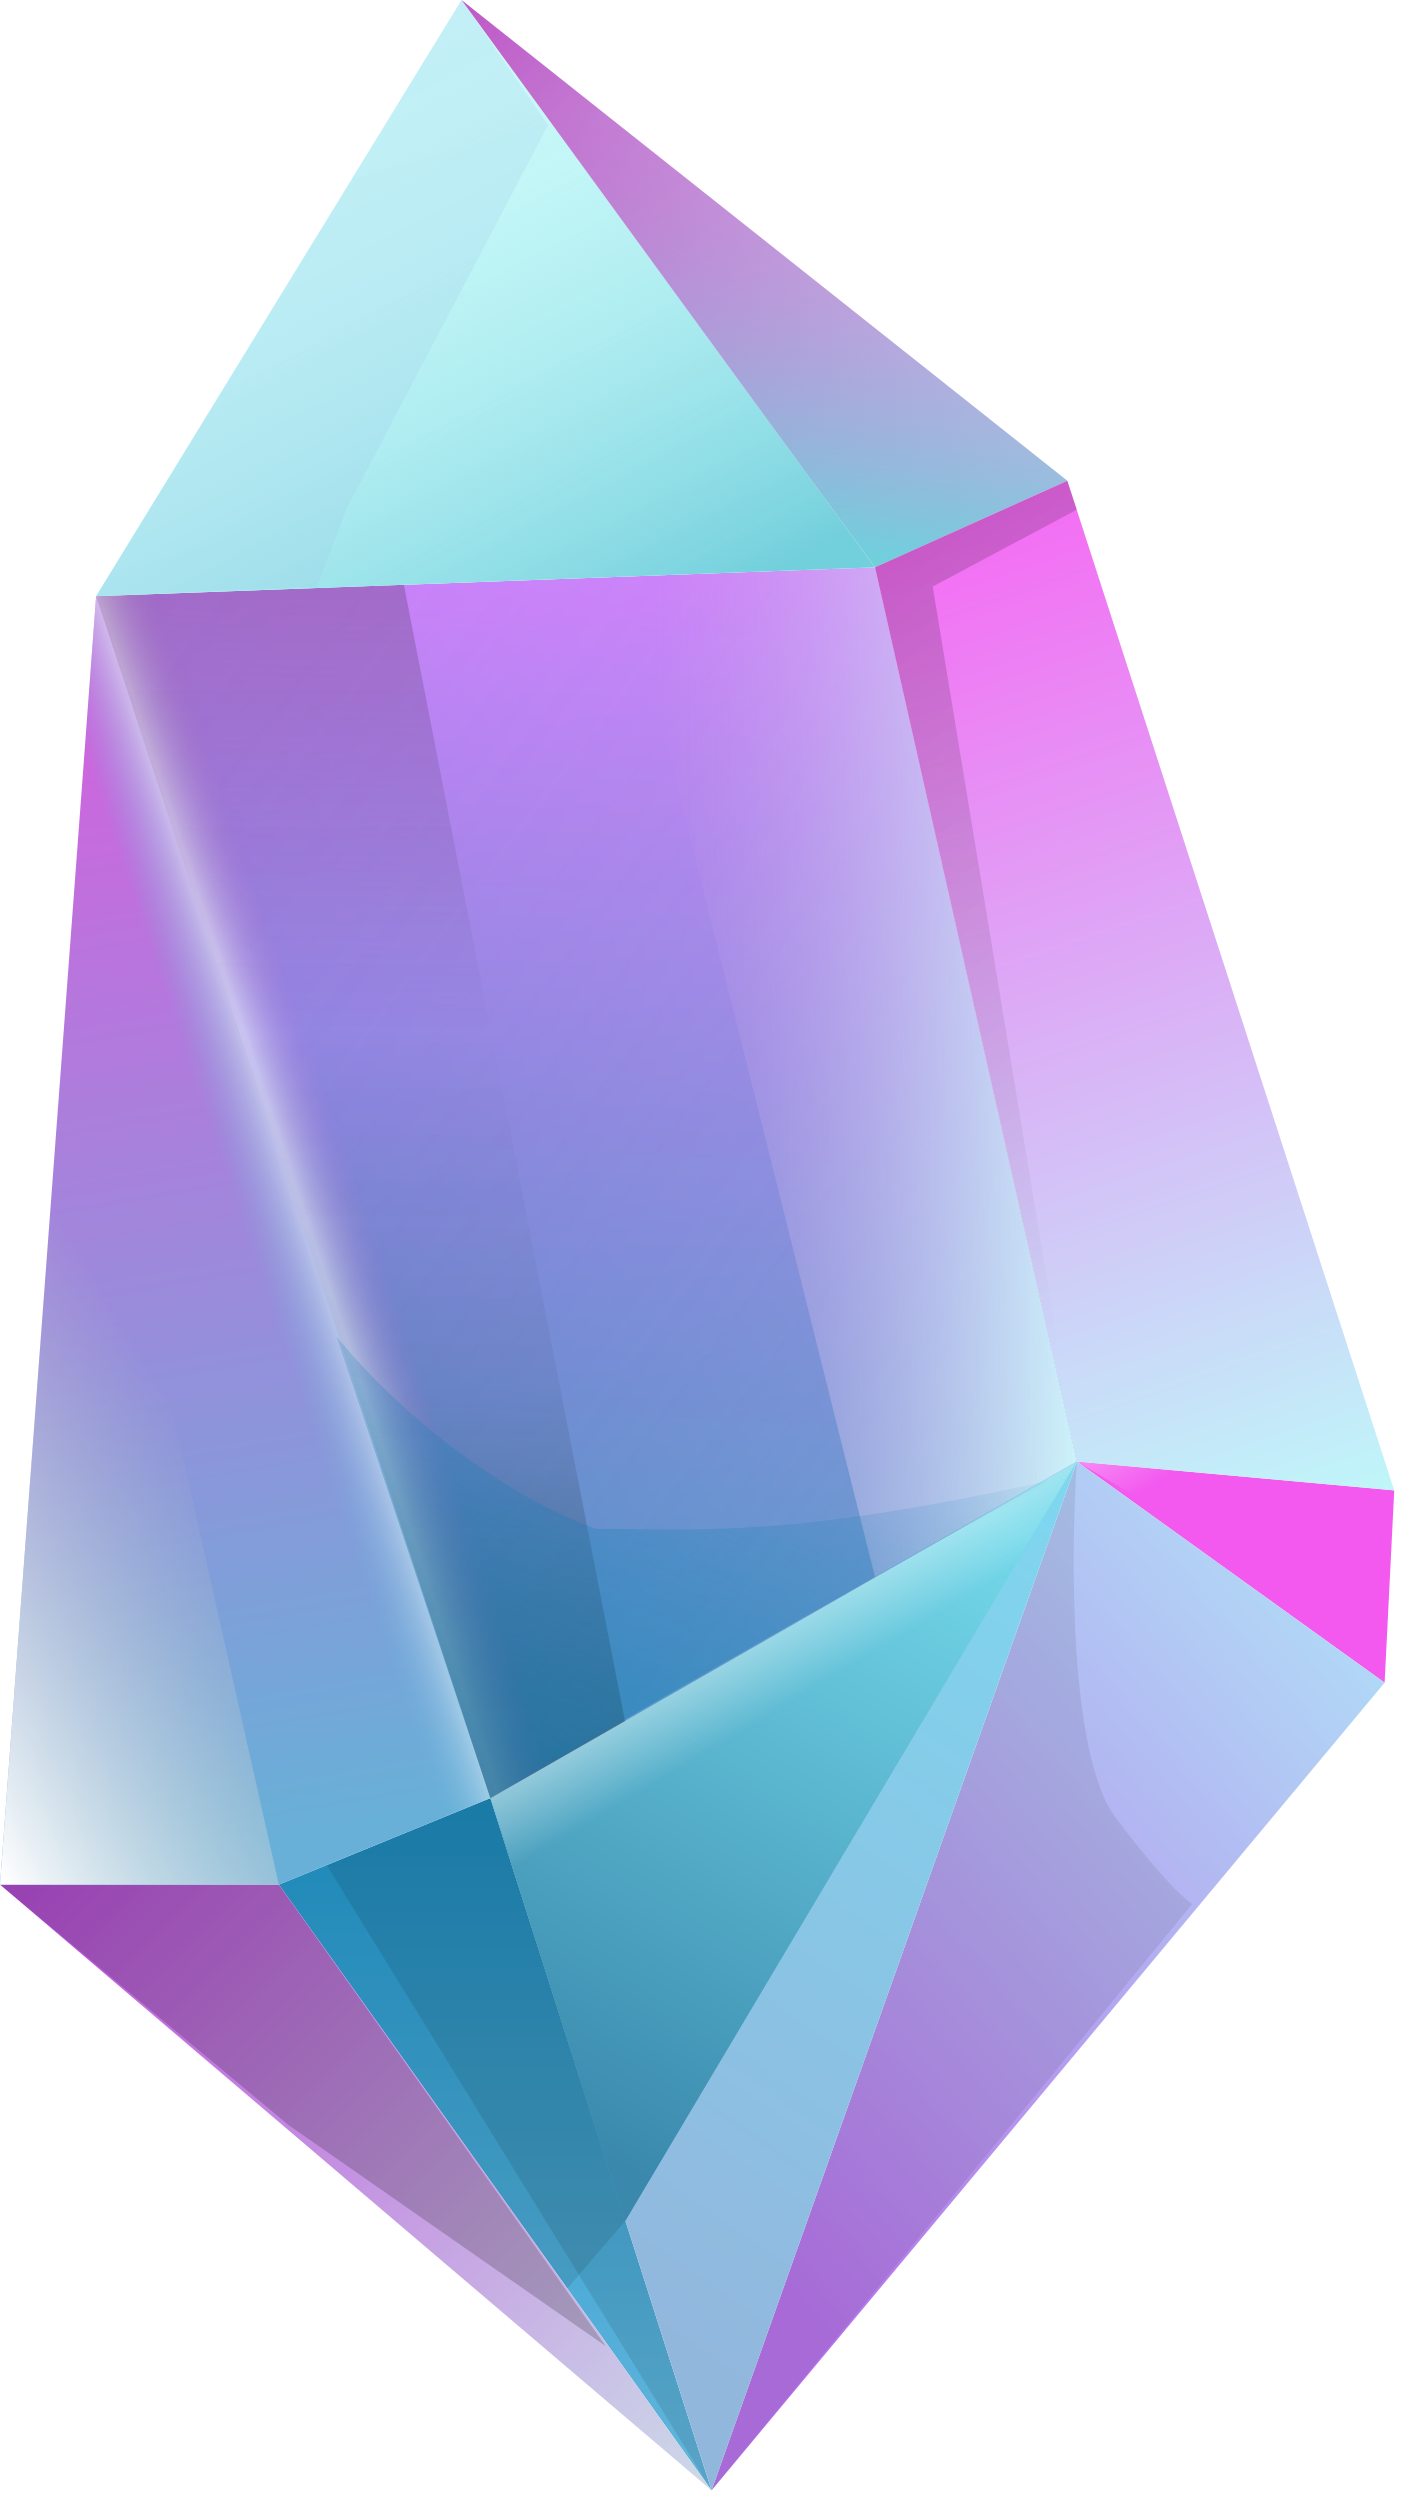
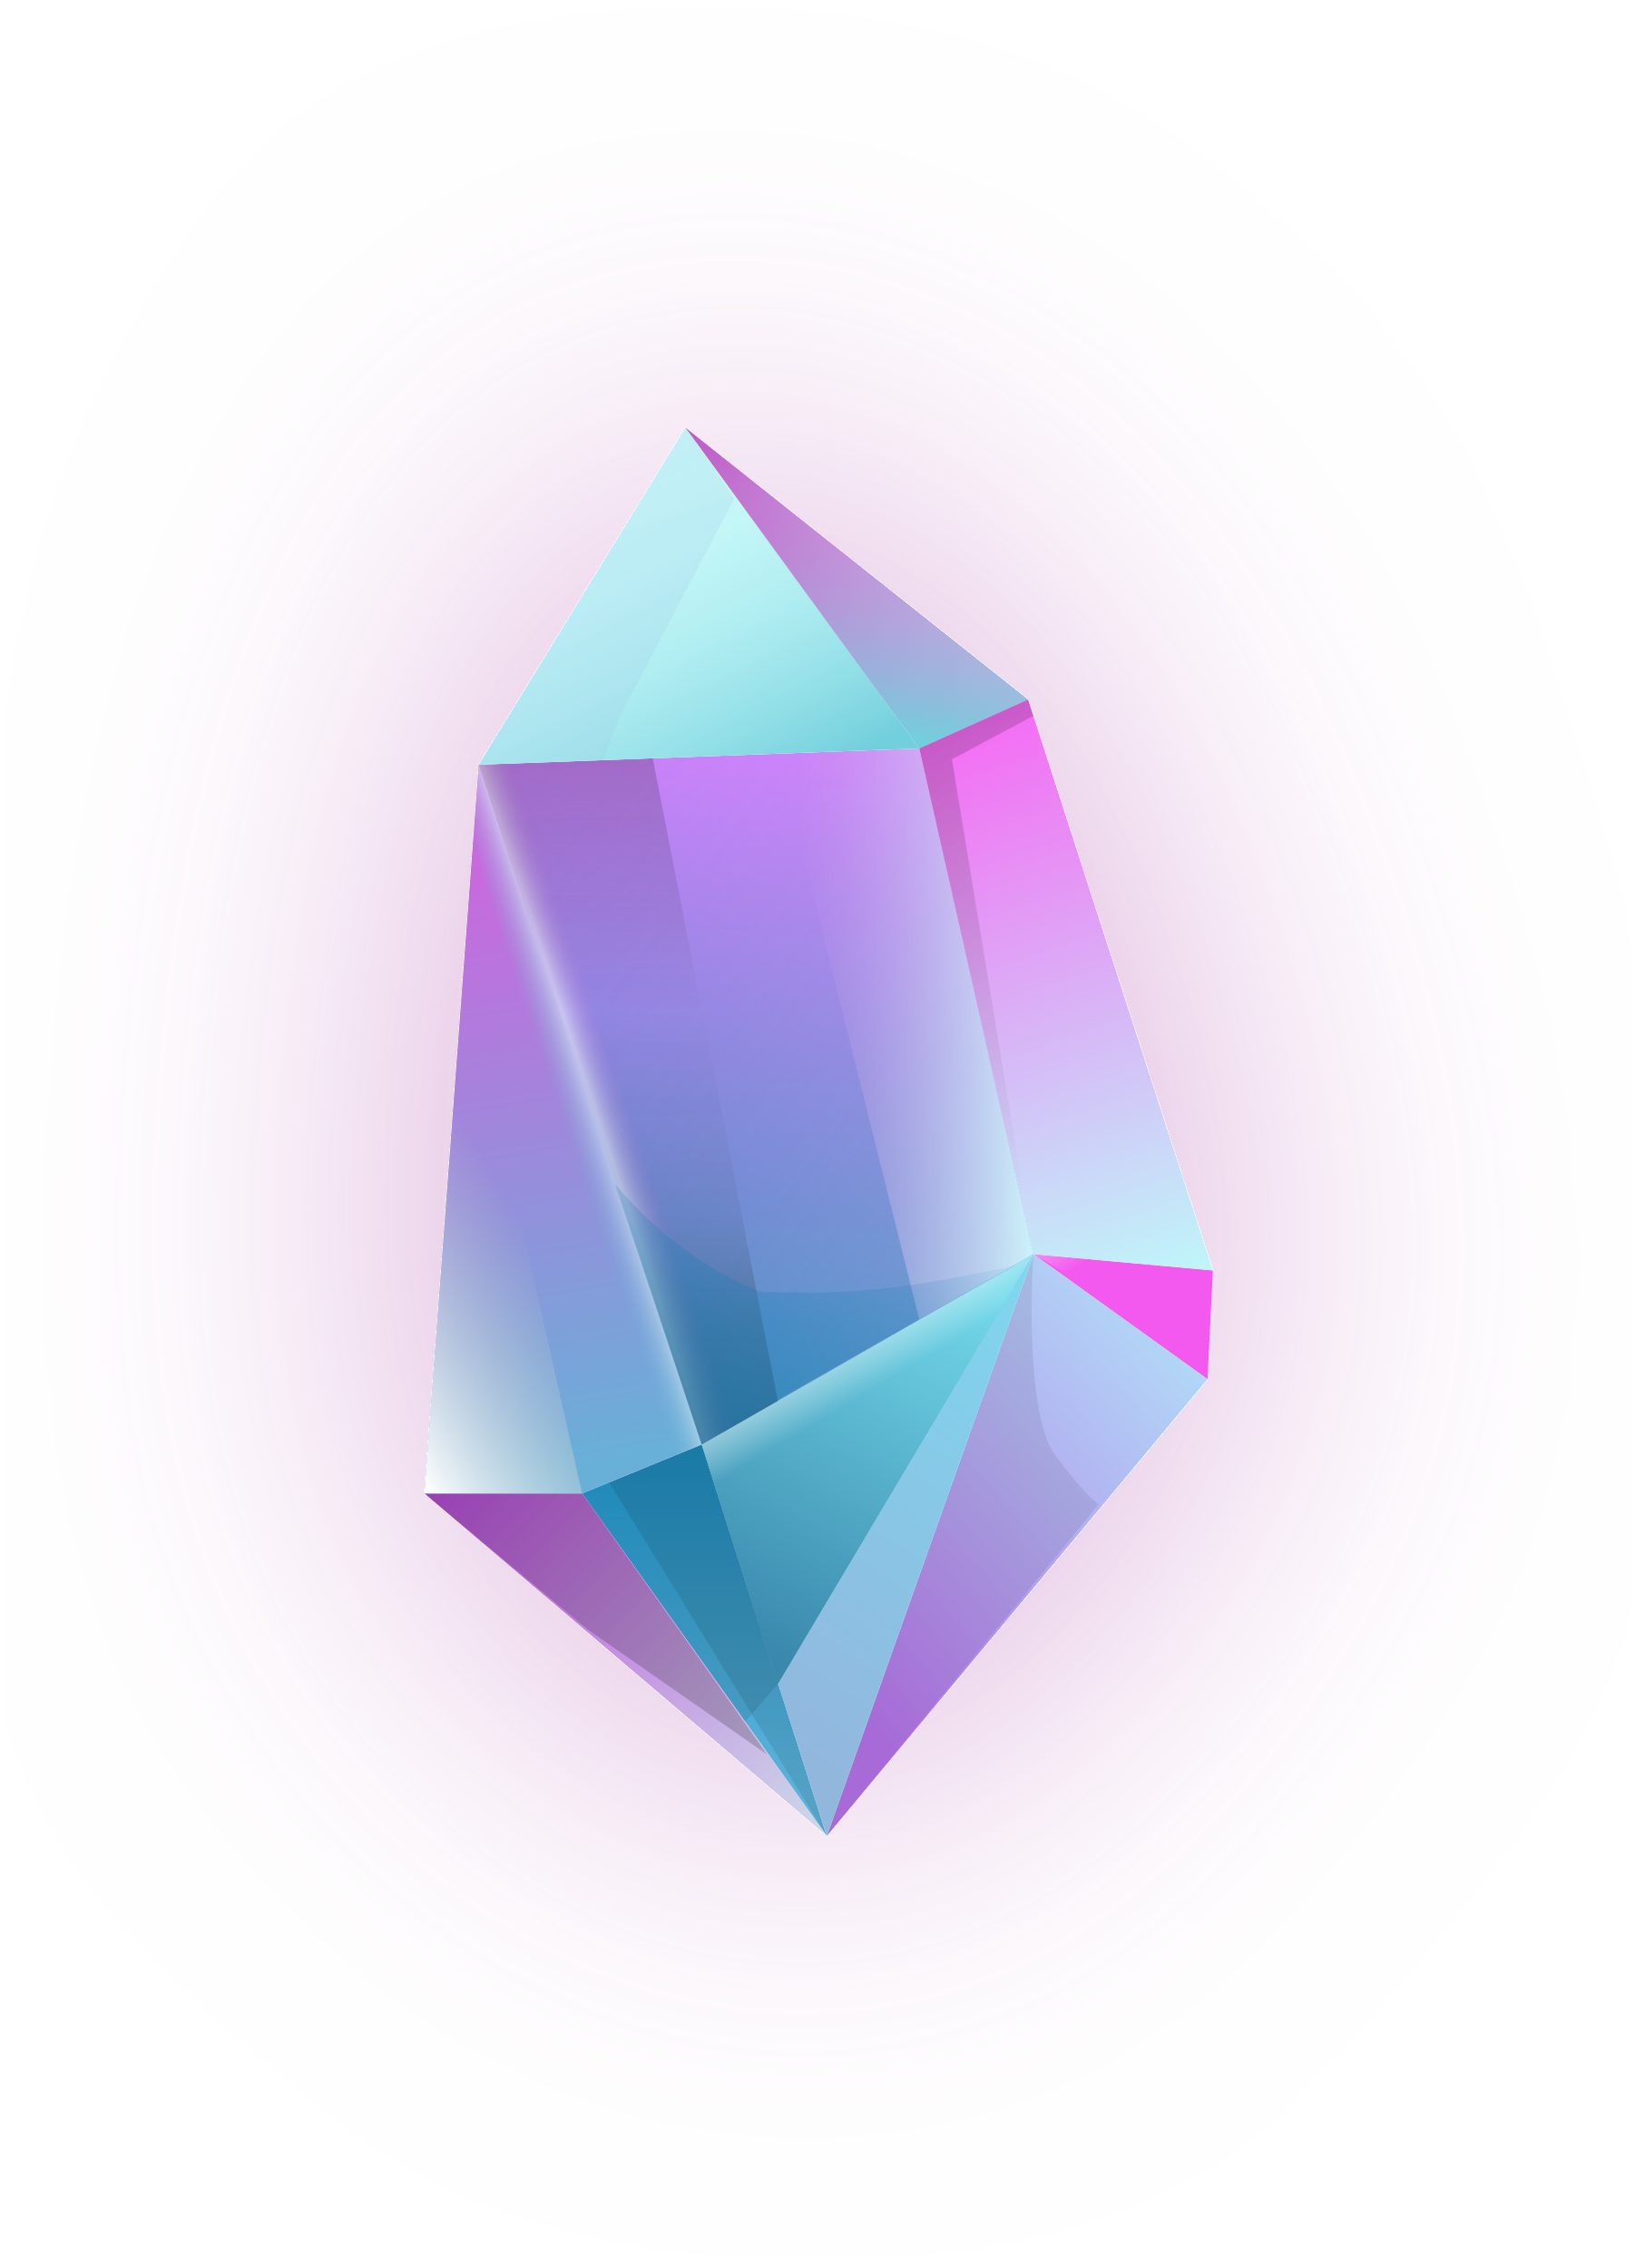
- <svg xmlns="http://www.w3.org/2000/svg" width="73" height="130" viewBox="0 0 73 130" fill="none">
-   <path d="M56 76L72.5 77.5L72 87.5L56 76Z" fill="#F359EF" />
-   <path d="M37 129.5L72 87.5L56 76L37 129.5Z" fill="url(#paint0_linear_147_376)" />
-   <path d="M58 94.5C55.6 91.3 55.667 80.833 56 76L37 129.5L62 99C61.667 98.833 60.4 97.7 58 94.5Z" fill="black" fill-opacity="0.08" />
-   <path d="M25.5 93.5L14.5 98L37 129.5L25.5 93.5Z" fill="url(#paint1_linear_147_376)" />
-   <path d="M25.5 93.5L17 97L37 129.5L25.5 93.5Z" fill="black" fill-opacity="0.1" />
-   <path d="M25.5 93.5L14.5 98L29.5 119L32.5 115.5L25.5 93.5Z" fill="black" fill-opacity="0.1" />
-   <path d="M56 76L25.5 93.5L37 129.5L56 76Z" fill="url(#paint2_linear_147_376)" />
-   <path d="M56 76L25.5 93.5L32.5 115.5L56 76Z" fill="url(#paint3_linear_147_376)" />
-   <path d="M56 76L25.5 93.5L32.5 115.5L56 76Z" fill="url(#paint4_linear_147_376)" />
-   <path d="M25.5 93.5L56 76L72.5 77.5L72 85.5L56 76L32.5 115L25.5 93.5Z" fill="url(#paint5_linear_147_376)" />
-   <path d="M14.5 98H0L37 129.5L14.5 98Z" fill="url(#paint6_linear_147_376)" />
-   <path d="M14.5 98H0L15 110.5L31.5 122L14.5 98Z" fill="black" fill-opacity="0.19" />
-   <path d="M0 98L5 31L25.5 93.5L14.5 98H0Z" fill="url(#paint7_linear_147_376)" />
-   <path d="M0 98L5 31L25.5 93.5L14.5 98H0Z" fill="url(#paint8_linear_147_376)" />
-   <path d="M14.5 98H0L3.619 49.5L14.5 98Z" fill="url(#paint9_linear_147_376)" />
-   <path d="M45.5 29.5L5 31L25.5 93.5L56 76L45.5 29.5Z" fill="url(#paint10_linear_147_376)" />
-   <path d="M45.5 29.5L5 31L25.5 93.5L56 76L45.5 29.5Z" fill="url(#paint11_linear_147_376)" />
-   <path d="M45.5 29.5L5 31L25.5 93.5L56 76L45.5 29.5Z" fill="url(#paint12_linear_147_376)" />
-   <path d="M45.5 29.5L32.5 30L45.5 82L56 76L45.5 29.5Z" fill="url(#paint13_linear_147_376)" />
-   <path d="M21 30.4L5 31L25.5 93.5L32.5 89.5L21 30.4Z" fill="url(#paint14_linear_147_376)" />
-   <path d="M17.5 69.5L25.5 93.5C39 85.5 54.5 77 54.5 77C41 80 36.5 79.5 31 79.5C25.5 77.5 20.167 72.833 17.5 69.5Z" fill="url(#paint15_linear_147_376)" />
-   <path d="M45.5 29.5L24 0L5 31L45.5 29.5Z" fill="url(#paint16_linear_147_376)" />
-   <path d="M45.5 29.5L24 0L5 31L45.5 29.5Z" fill="url(#paint17_linear_147_376)" />
-   <path d="M28.5 6.5L24 0L5 31L16.5 30.5L18 26.5L28.5 6.5Z" fill="#9DC5E6" fill-opacity="0.2" />
-   <path d="M45.5 29.5L24 0L55.5 25L45.5 29.5Z" fill="url(#paint18_linear_147_376)" />
-   <path d="M45.5 29.5L24 0L55.5 25L45.5 29.5Z" fill="url(#paint19_linear_147_376)" />
-   <path d="M55.5 25L45.5 29.5L56 76L72.5 77.5L55.5 25Z" fill="url(#paint20_linear_147_376)" />
-   <path d="M55.5 25L45.5 29.5L56 76L48.5 30.5L56 26.5L55.5 25Z" fill="url(#paint21_linear_147_376)" />
+ <svg xmlns="http://www.w3.org/2000/svg" width="137" height="189" viewBox="0 0 137 189" fill="none">
+   <g filter="url(#filter0_d_406_533)">
+     <path d="M86.11 104.513L101.065 105.872L100.612 114.936L86.11 104.513Z" fill="#F359EF" />
+     <path d="M68.89 153.002L100.611 114.936L86.11 104.513L68.89 153.002Z" fill="url(#paint0_linear_406_533)" />
+     <path d="M87.923 121.28C85.747 118.38 85.808 108.893 86.11 104.513L68.89 153.002L91.548 125.358C91.246 125.207 90.098 124.18 87.923 121.28Z" fill="black" fill-opacity="0.08" />
+     <path d="M58.467 120.373L48.497 124.452L68.89 153.001L58.467 120.373Z" fill="url(#paint1_linear_406_533)" />
+     <path d="M58.467 120.373L50.763 123.545L68.889 153.001L58.467 120.373Z" fill="black" fill-opacity="0.1" />
+     <path d="M58.467 120.373L48.497 124.452L62.092 143.485L64.811 140.312L58.467 120.373Z" fill="black" fill-opacity="0.1" />
+     <path d="M86.11 104.513L58.467 120.374L68.89 153.002L86.11 104.513Z" fill="url(#paint2_linear_406_533)" />
+     <path d="M86.11 104.513L58.467 120.374L64.811 140.313L86.11 104.513Z" fill="url(#paint3_linear_406_533)" />
+     <path d="M86.11 104.513L58.467 120.374L64.811 140.313L86.11 104.513Z" fill="url(#paint4_linear_406_533)" />
+     <path d="M58.467 120.374L86.11 104.513L101.064 105.872L100.611 113.123L86.11 104.513L64.811 139.86L58.467 120.374Z" fill="url(#paint5_linear_406_533)" />
+     <path d="M48.497 124.451H35.355L68.89 153.001L48.497 124.451Z" fill="url(#paint6_linear_406_533)" />
+     <path d="M48.497 124.451H35.355L48.95 135.78L63.905 146.203L48.497 124.451Z" fill="black" fill-opacity="0.19" />
+     <path d="M35.355 124.452L39.887 63.727L58.467 120.373L48.497 124.452H35.355Z" fill="url(#paint7_linear_406_533)" />
+     <path d="M35.355 124.452L39.887 63.727L58.467 120.373L48.497 124.452H35.355Z" fill="url(#paint8_linear_406_533)" />
+     <path d="M48.497 124.452H35.355L38.636 80.495L48.497 124.452Z" fill="url(#paint9_linear_406_533)" />
+     <path d="M76.593 62.368L39.887 63.728L58.467 120.374L86.11 104.513L76.593 62.368Z" fill="url(#paint10_linear_406_533)" />
+     <path d="M76.593 62.368L39.887 63.728L58.467 120.374L86.11 104.513L76.593 62.368Z" fill="url(#paint11_linear_406_533)" />
+     <path d="M76.593 62.368L39.887 63.728L58.467 120.374L86.11 104.513L76.593 62.368Z" fill="url(#paint12_linear_406_533)" />
+     <path d="M76.593 62.368L64.811 62.821L76.593 109.951L86.109 104.513L76.593 62.368Z" fill="url(#paint13_linear_406_533)" />
+     <path d="M54.388 63.184L39.887 63.727L58.467 120.373L64.811 116.748L54.388 63.184Z" fill="url(#paint14_linear_406_533)" />
+     <path d="M51.216 98.622L58.467 120.374C70.702 113.123 84.75 105.42 84.75 105.42C72.515 108.139 68.436 107.685 63.451 107.685C58.467 105.873 53.633 101.643 51.216 98.622Z" fill="url(#paint15_linear_406_533)" />
+     <path d="M76.593 62.368L57.107 35.631L39.887 63.727L76.593 62.368Z" fill="url(#paint16_linear_406_533)" />
+     <path d="M76.593 62.368L57.107 35.631L39.887 63.727L76.593 62.368Z" fill="url(#paint17_linear_406_533)" />
+     <path d="M61.186 41.522L57.107 35.631L39.887 63.727L50.31 63.274L51.669 59.649L61.186 41.522Z" fill="#9DC5E6" fill-opacity="0.2" />
+     <path d="M76.594 62.368L57.107 35.631L85.657 58.289L76.594 62.368Z" fill="url(#paint18_linear_406_533)" />
+     <path d="M76.594 62.368L57.107 35.631L85.657 58.289L76.594 62.368Z" fill="url(#paint19_linear_406_533)" />
+     <path d="M85.657 58.289L76.594 62.368L86.11 104.512L101.065 105.872L85.657 58.289Z" fill="url(#paint20_linear_406_533)" />
+     <path d="M85.657 58.289L76.594 62.368L86.11 104.512L79.313 63.274L86.11 59.649L85.657 58.289Z" fill="url(#paint21_linear_406_533)" />
+   </g>
  <defs>
-     <linearGradient id="paint0_linear_147_376" x1="73" y1="83.5" x2="37" y2="115" gradientUnits="userSpaceOnUse">
+     <filter id="filter0_d_406_533" x="0.355" y="0.631" width="135.709" height="187.371" filterUnits="userSpaceOnUse" color-interpolation-filters="sRGB">
+       <feFlood flood-opacity="0" result="BackgroundImageFix" />
+       <feColorMatrix in="SourceAlpha" type="matrix" values="0 0 0 0 0 0 0 0 0 0 0 0 0 0 0 0 0 0 127 0" result="hardAlpha" />
+       <feOffset />
+       <feGaussianBlur stdDeviation="17.5" />
+       <feComposite in2="hardAlpha" operator="out" />
+       <feColorMatrix type="matrix" values="0 0 0 0 0.812 0 0 0 0 0.572 0 0 0 0 0.803 0 0 0 0.8 0" />
+       <feBlend mode="normal" in2="BackgroundImageFix" result="effect1_dropShadow_406_533" />
+       <feBlend mode="normal" in="SourceGraphic" in2="effect1_dropShadow_406_533" result="shape" />
+     </filter>
+     <linearGradient id="paint0_linear_406_533" x1="101.518" y1="111.31" x2="68.89" y2="139.86" gradientUnits="userSpaceOnUse">
      <stop stop-color="#B1DFF7" />
      <stop offset="1" stop-color="#B573E9" />
    </linearGradient>
-     <linearGradient id="paint1_linear_147_376" x1="26.25" y1="93" x2="26.25" y2="129" gradientUnits="userSpaceOnUse">
+     <linearGradient id="paint1_linear_406_533" x1="59.147" y1="119.92" x2="59.147" y2="152.548" gradientUnits="userSpaceOnUse">
      <stop stop-color="#1E96CC" />
      <stop offset="1" stop-color="#62B5DB" />
    </linearGradient>
-     <linearGradient id="paint2_linear_147_376" x1="29" y1="118" x2="58.5" y2="74.5" gradientUnits="userSpaceOnUse">
+     <linearGradient id="paint2_linear_406_533" x1="61.639" y1="142.579" x2="88.376" y2="103.153" gradientUnits="userSpaceOnUse">
      <stop stop-color="#92B7DD" />
      <stop offset="1" stop-color="#7DD9F1" />
    </linearGradient>
-     <linearGradient id="paint3_linear_147_376" x1="32" y1="112.5" x2="51" y2="78.5" gradientUnits="userSpaceOnUse">
+     <linearGradient id="paint3_linear_406_533" x1="64.358" y1="137.594" x2="81.578" y2="106.779" gradientUnits="userSpaceOnUse">
      <stop stop-color="#3A89AD" />
      <stop offset="1" stop-color="#74D9EA" />
    </linearGradient>
-     <linearGradient id="paint4_linear_147_376" x1="32" y1="112.5" x2="51" y2="78.5" gradientUnits="userSpaceOnUse">
+     <linearGradient id="paint4_linear_406_533" x1="64.358" y1="137.594" x2="81.578" y2="106.779" gradientUnits="userSpaceOnUse">
      <stop stop-color="#3A89AD" />
      <stop offset="1" stop-color="#74D9EA" />
    </linearGradient>
-     <linearGradient id="paint5_linear_147_376" x1="44" y1="80" x2="47" y2="85" gradientUnits="userSpaceOnUse">
+     <linearGradient id="paint5_linear_406_533" x1="75.234" y1="108.138" x2="77.953" y2="112.67" gradientUnits="userSpaceOnUse">
      <stop stop-color="white" stop-opacity="0.59" />
      <stop offset="1" stop-color="white" stop-opacity="0" />
    </linearGradient>
-     <linearGradient id="paint6_linear_147_376" x1="1" y1="94.5" x2="36" y2="129" gradientUnits="userSpaceOnUse">
+     <linearGradient id="paint6_linear_406_533" x1="36.262" y1="121.279" x2="67.984" y2="152.548" gradientUnits="userSpaceOnUse">
      <stop stop-color="#BC4ADB" />
      <stop offset="1" stop-color="#CCD7E8" />
    </linearGradient>
-     <linearGradient id="paint7_linear_147_376" x1="4" y1="31" x2="15" y2="95.5" gradientUnits="userSpaceOnUse">
+     <linearGradient id="paint7_linear_406_533" x1="38.981" y1="63.727" x2="48.95" y2="122.186" gradientUnits="userSpaceOnUse">
      <stop stop-color="#DA5CDF" />
      <stop offset="1" stop-color="#68B0D8" />
    </linearGradient>
-     <linearGradient id="paint8_linear_147_376" x1="19.5" y1="69.5" x2="15" y2="71" gradientUnits="userSpaceOnUse">
+     <linearGradient id="paint8_linear_406_533" x1="53.029" y1="98.621" x2="48.95" y2="99.981" gradientUnits="userSpaceOnUse">
      <stop stop-color="white" />
      <stop offset="1" stop-color="#68B0D8" stop-opacity="0" />
    </linearGradient>
-     <linearGradient id="paint9_linear_147_376" x1="-2.5" y1="93.5" x2="15" y2="83" gradientUnits="userSpaceOnUse">
+     <linearGradient id="paint9_linear_406_533" x1="33.09" y1="120.373" x2="48.95" y2="110.857" gradientUnits="userSpaceOnUse">
      <stop stop-color="white" />
      <stop offset="1" stop-color="#C4C4C4" stop-opacity="0" />
    </linearGradient>
-     <linearGradient id="paint10_linear_147_376" x1="33.5" y1="26" x2="30.5" y2="94" gradientUnits="userSpaceOnUse">
+     <linearGradient id="paint10_linear_406_533" x1="65.717" y1="59.196" x2="62.998" y2="120.827" gradientUnits="userSpaceOnUse">
      <stop stop-color="#D682FF" />
      <stop offset="1" stop-color="#2C87B9" />
    </linearGradient>
-     <linearGradient id="paint11_linear_147_376" x1="1.5" y1="34" x2="59" y2="77" gradientUnits="userSpaceOnUse">
+     <linearGradient id="paint11_linear_406_533" x1="36.715" y1="66.447" x2="88.829" y2="105.419" gradientUnits="userSpaceOnUse">
      <stop stop-color="#AD6BD3" stop-opacity="0" />
      <stop offset="1" stop-color="white" stop-opacity="0.2" />
    </linearGradient>
-     <linearGradient id="paint12_linear_147_376" x1="19" y1="62.5" x2="16" y2="63.5" gradientUnits="userSpaceOnUse">
+     <linearGradient id="paint12_linear_406_533" x1="52.575" y1="92.277" x2="49.856" y2="93.183" gradientUnits="userSpaceOnUse">
      <stop stop-color="#AD6BD3" stop-opacity="0" />
      <stop offset="1" stop-color="white" stop-opacity="0.5" />
    </linearGradient>
-     <linearGradient id="paint13_linear_147_376" x1="34" y1="70.5" x2="58" y2="70.5" gradientUnits="userSpaceOnUse">
+     <linearGradient id="paint13_linear_406_533" x1="66.17" y1="99.528" x2="87.922" y2="99.528" gradientUnits="userSpaceOnUse">
      <stop stop-color="#CD99E6" stop-opacity="0" />
      <stop offset="0.969" stop-color="#D2FDFD" />
    </linearGradient>
-     <linearGradient id="paint14_linear_147_376" x1="18.5" y1="31" x2="18.5" y2="94" gradientUnits="userSpaceOnUse">
+     <linearGradient id="paint14_linear_406_533" x1="52.122" y1="63.727" x2="52.122" y2="120.826" gradientUnits="userSpaceOnUse">
      <stop stop-color="#101010" stop-opacity="0.2" />
      <stop offset="0.359" stop-color="#101010" stop-opacity="0" />
      <stop offset="0.656" stop-color="#101010" stop-opacity="0.061" />
      <stop offset="1" stop-color="#101010" stop-opacity="0.35" />
    </linearGradient>
-     <linearGradient id="paint15_linear_147_376" x1="37.5" y1="67" x2="26.5" y2="93" gradientUnits="userSpaceOnUse">
+     <linearGradient id="paint15_linear_406_533" x1="69.343" y1="96.356" x2="59.373" y2="119.921" gradientUnits="userSpaceOnUse">
      <stop stop-color="#167EB5" stop-opacity="0" />
      <stop offset="0.495" stop-color="#167EB5" stop-opacity="0.3" />
      <stop offset="0.911" stop-color="#167EB5" stop-opacity="0.5" />
    </linearGradient>
-     <linearGradient id="paint16_linear_147_376" x1="21.5" y1="2.30087e-07" x2="30.5" y2="31" gradientUnits="userSpaceOnUse">
+     <linearGradient id="paint16_linear_406_533" x1="54.841" y1="35.631" x2="62.998" y2="63.727" gradientUnits="userSpaceOnUse">
      <stop stop-color="#CDFBFA" />
      <stop offset="1" stop-color="#C7F9FA" />
    </linearGradient>
-     <linearGradient id="paint17_linear_147_376" x1="21.5" y1="8.31421e-07" x2="38" y2="31" gradientUnits="userSpaceOnUse">
+     <linearGradient id="paint17_linear_406_533" x1="54.841" y1="35.631" x2="69.796" y2="63.727" gradientUnits="userSpaceOnUse">
      <stop stop-color="#CDFBFA" stop-opacity="0" />
      <stop offset="1" stop-color="#72CFDC" />
    </linearGradient>
-     <linearGradient id="paint18_linear_147_376" x1="24" y1="-4" x2="56" y2="29" gradientUnits="userSpaceOnUse">
+     <linearGradient id="paint18_linear_406_533" x1="57.107" y1="32.005" x2="86.11" y2="61.914" gradientUnits="userSpaceOnUse">
      <stop stop-color="#BE4DC4" />
      <stop offset="1" stop-color="#CFFAFB" />
    </linearGradient>
-     <linearGradient id="paint19_linear_147_376" x1="50" y1="9.5" x2="46.5" y2="29" gradientUnits="userSpaceOnUse">
+     <linearGradient id="paint19_linear_406_533" x1="80.672" y1="44.241" x2="77.5" y2="61.914" gradientUnits="userSpaceOnUse">
      <stop stop-color="#BE4DC4" stop-opacity="0" />
      <stop offset="1" stop-color="#71CFDC" />
    </linearGradient>
-     <linearGradient id="paint20_linear_147_376" x1="48.5" y1="23" x2="67.5" y2="79" gradientUnits="userSpaceOnUse">
+     <linearGradient id="paint20_linear_406_533" x1="79.313" y1="56.476" x2="96.533" y2="107.231" gradientUnits="userSpaceOnUse">
      <stop stop-color="#F961F3" />
      <stop offset="1" stop-color="#BFF6F9" />
    </linearGradient>
-     <linearGradient id="paint21_linear_147_376" x1="43" y1="24" x2="70" y2="58.5" gradientUnits="userSpaceOnUse">
+     <linearGradient id="paint21_linear_406_533" x1="74.328" y1="57.383" x2="98.799" y2="88.651" gradientUnits="userSpaceOnUse">
      <stop stop-opacity="0.21" />
      <stop offset="1" stop-opacity="0" />
    </linearGradient>
  </defs>
</svg>
